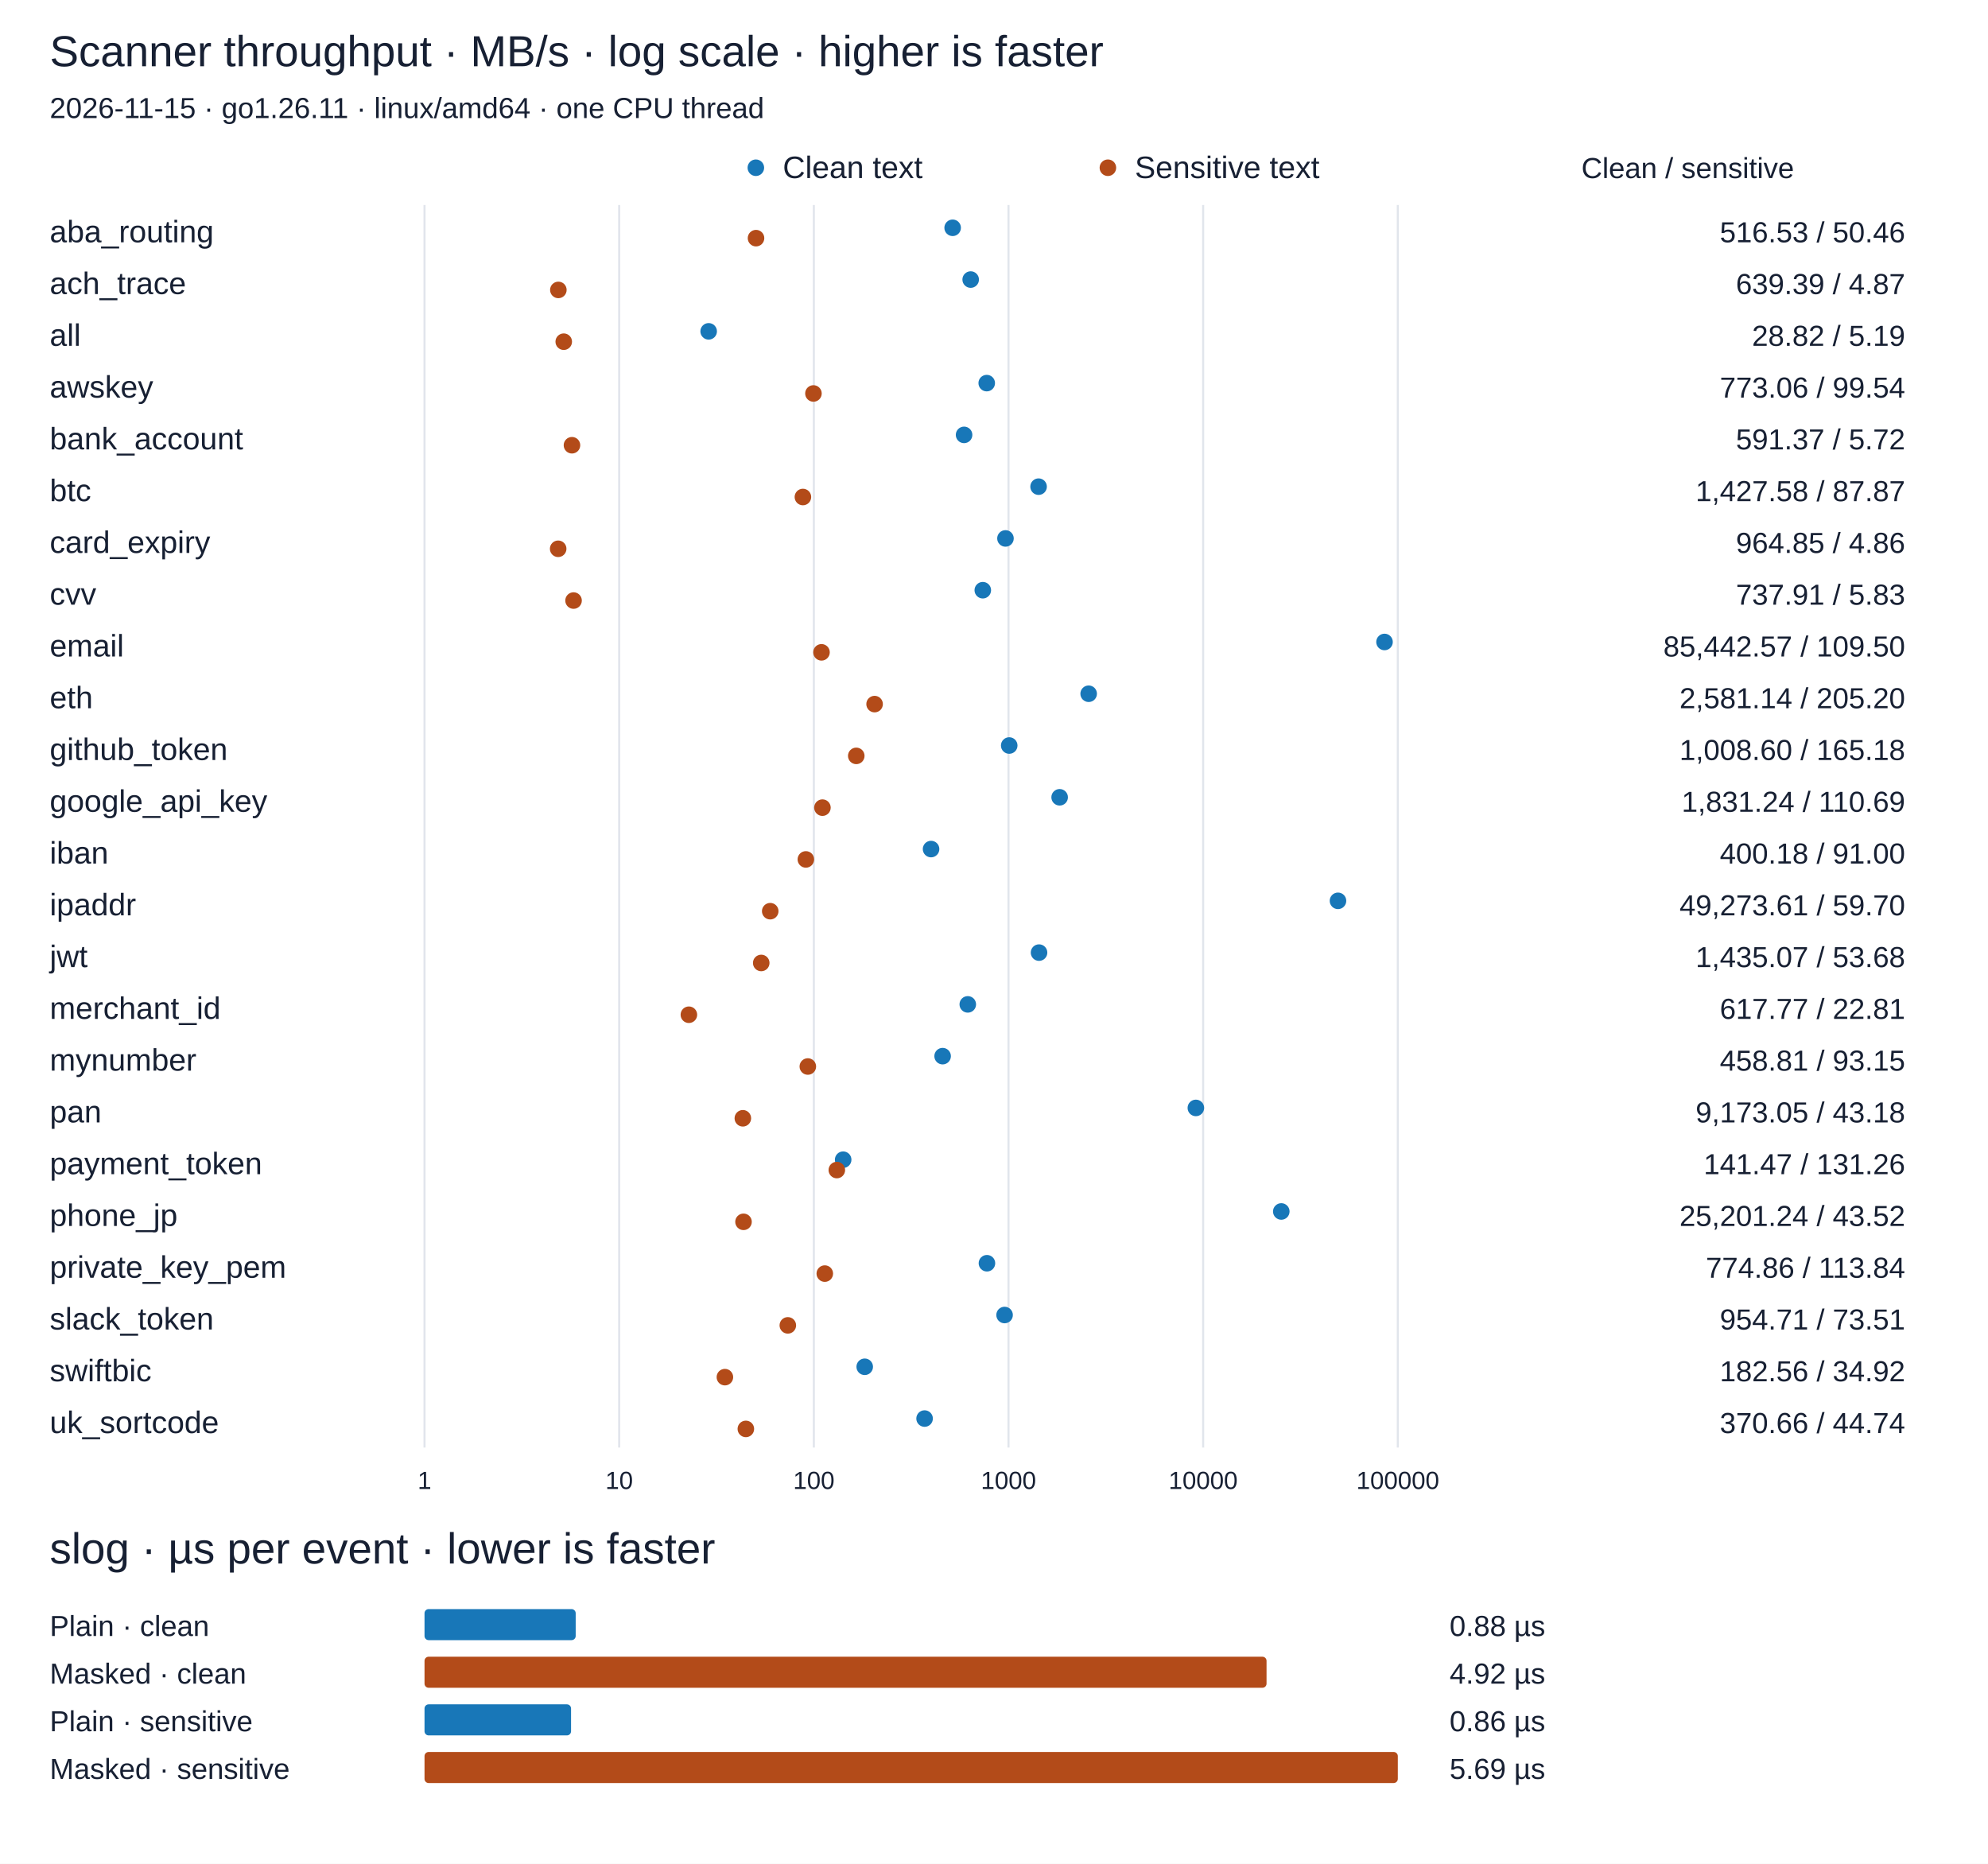
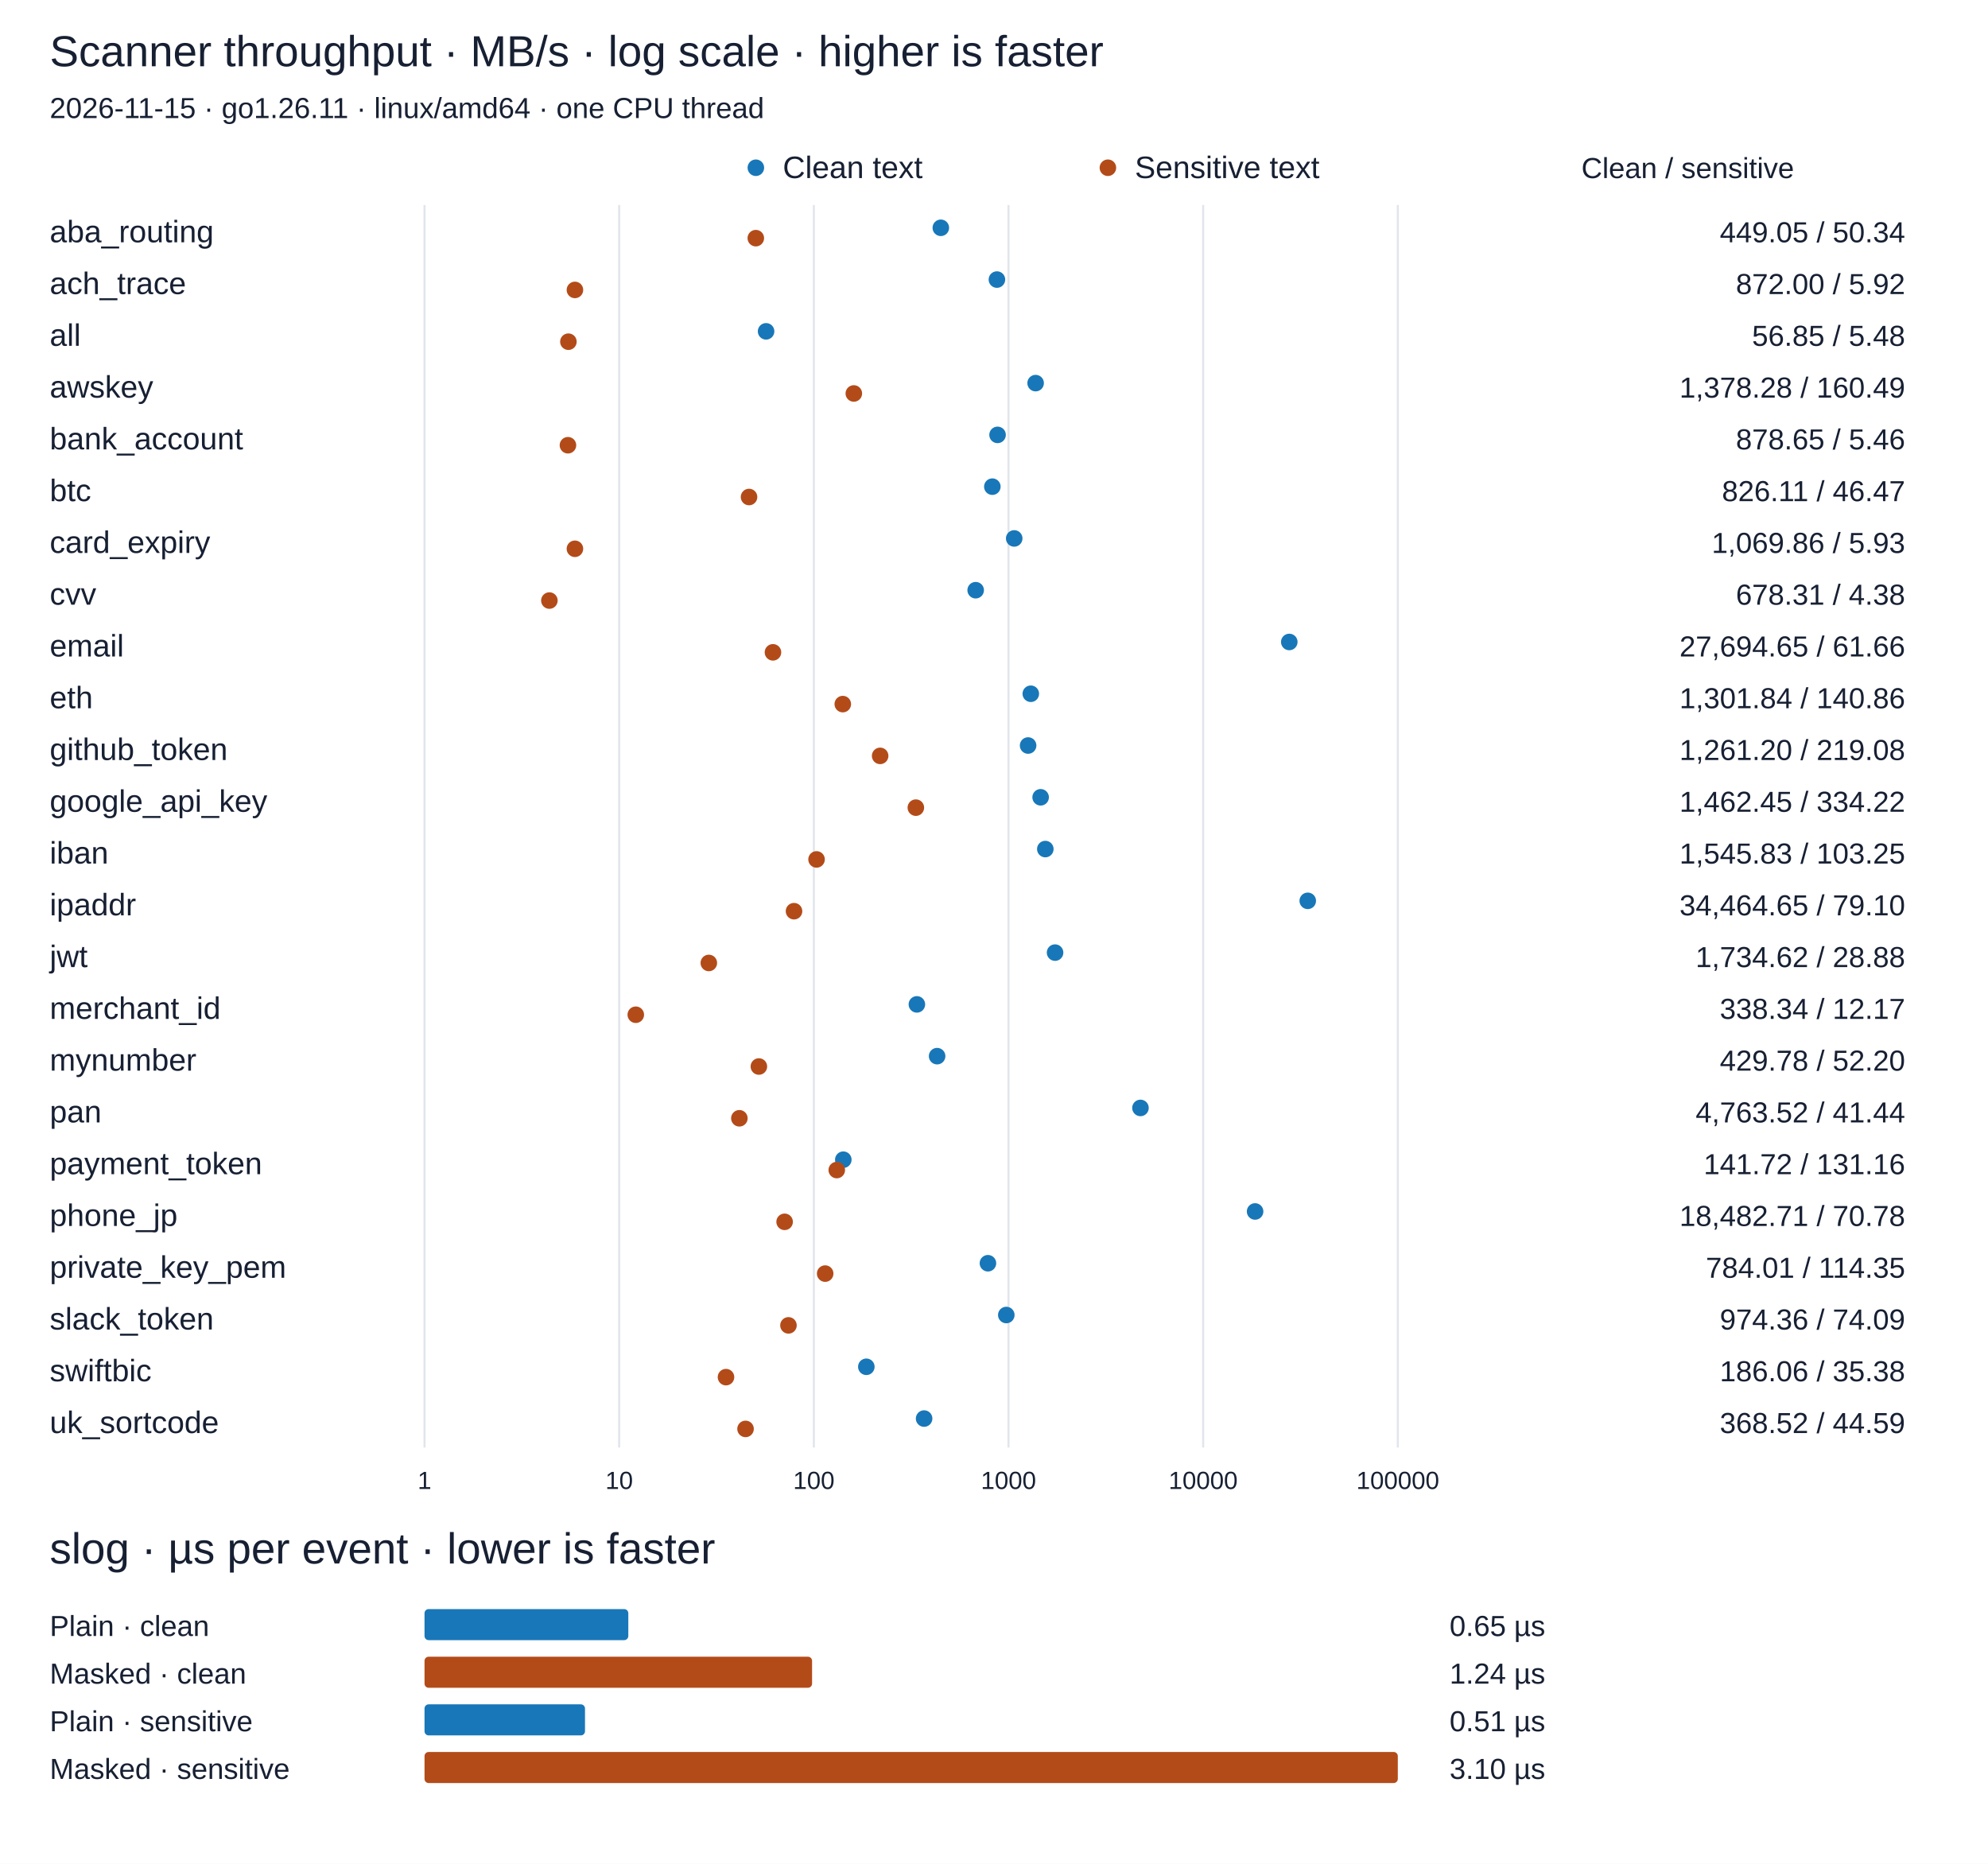
<svg xmlns="http://www.w3.org/2000/svg" width="960" height="900" viewBox="0 0 960 900" role="img">
  <rect width="100%" height="100%" fill="white" />
  <g font-family="Arial, sans-serif" font-size="15" fill="#172033">
    <text x="24" y="32" font-size="21" fill="#172033" text-anchor="start">Scanner throughput · MB/s · log scale · higher is faster</text>
    <text x="24" y="57" font-size="14" fill="#172033" text-anchor="start">2026-11-15 · go1.26.11 · linux/amd64 · one CPU thread</text>
    <circle cx="365.00" cy="81" r="4" fill="#1877b8" />
    <text x="378" y="86" font-size="15" fill="#172033" text-anchor="start">Clean text</text>
    <circle cx="535.00" cy="81" r="4" fill="#b34b19" />
    <text x="548" y="86" font-size="15" fill="#172033" text-anchor="start">Sensitive text</text>
    <text x="815" y="86" font-size="14" fill="#172033" text-anchor="middle">Clean / sensitive</text>
    <path d="M205.0,99 L205.0,699" stroke="#e1e5ec" />
    <text x="205.0" y="719" font-size="12" fill="#172033" text-anchor="middle">1</text>
    <path d="M299.0,99 L299.0,699" stroke="#e1e5ec" />
    <text x="299.0" y="719" font-size="12" fill="#172033" text-anchor="middle">10</text>
    <path d="M393.0,99 L393.0,699" stroke="#e1e5ec" />
    <text x="393.0" y="719" font-size="12" fill="#172033" text-anchor="middle">100</text>
    <path d="M487.0,99 L487.0,699" stroke="#e1e5ec" />
    <text x="487.0" y="719" font-size="12" fill="#172033" text-anchor="middle">1000</text>
    <path d="M581.0,99 L581.0,699" stroke="#e1e5ec" />
    <text x="581.0" y="719" font-size="12" fill="#172033" text-anchor="middle">10000</text>
    <path d="M675.0,99 L675.0,699" stroke="#e1e5ec" />
    <text x="675.0" y="719" font-size="12" fill="#172033" text-anchor="middle">100000</text>
    <text x="24" y="117" font-size="15" fill="#172033" text-anchor="start">aba_routing</text>
-     <circle cx="460.03" cy="110" r="4" fill="#1877b8" />
-     <circle cx="365.08" cy="115" r="4" fill="#b34b19" />
-     <text x="920" y="117" font-size="14" fill="#172033" text-anchor="end">516.53 / 50.46</text>
+     <circle cx="454.32" cy="110" r="4" fill="#1877b8" />
+     <circle cx="364.98" cy="115" r="4" fill="#b34b19" />
+     <text x="920" y="117" font-size="14" fill="#172033" text-anchor="end">449.05 / 50.34</text>
    <text x="24" y="142" font-size="15" fill="#172033" text-anchor="start">ach_trace</text>
-     <circle cx="468.74" cy="135" r="4" fill="#1877b8" />
-     <circle cx="269.63" cy="140" r="4" fill="#b34b19" />
-     <text x="920" y="142" font-size="14" fill="#172033" text-anchor="end">639.39 / 4.87</text>
+     <circle cx="481.41" cy="135" r="4" fill="#1877b8" />
+     <circle cx="277.63" cy="140" r="4" fill="#b34b19" />
+     <text x="920" y="142" font-size="14" fill="#172033" text-anchor="end">872.00 / 5.92</text>
    <text x="24" y="167" font-size="15" fill="#172033" text-anchor="start">all</text>
-     <circle cx="342.21" cy="160" r="4" fill="#1877b8" />
-     <circle cx="272.23" cy="165" r="4" fill="#b34b19" />
-     <text x="920" y="167" font-size="14" fill="#172033" text-anchor="end">28.82 / 5.19</text>
+     <circle cx="369.94" cy="160" r="4" fill="#1877b8" />
+     <circle cx="274.48" cy="165" r="4" fill="#b34b19" />
+     <text x="920" y="167" font-size="14" fill="#172033" text-anchor="end">56.85 / 5.48</text>
    <text x="24" y="192" font-size="15" fill="#172033" text-anchor="start">awskey</text>
-     <circle cx="476.49" cy="185" r="4" fill="#1877b8" />
-     <circle cx="392.81" cy="190" r="4" fill="#b34b19" />
-     <text x="920" y="192" font-size="14" fill="#172033" text-anchor="end">773.06 / 99.54</text>
+     <circle cx="500.10" cy="185" r="4" fill="#1877b8" />
+     <circle cx="412.31" cy="190" r="4" fill="#b34b19" />
+     <text x="920" y="192" font-size="14" fill="#172033" text-anchor="end">1,378.28 / 160.49</text>
    <text x="24" y="217" font-size="15" fill="#172033" text-anchor="start">bank_account</text>
-     <circle cx="465.55" cy="210" r="4" fill="#1877b8" />
-     <circle cx="276.20" cy="215" r="4" fill="#b34b19" />
-     <text x="920" y="217" font-size="14" fill="#172033" text-anchor="end">591.37 / 5.72</text>
+     <circle cx="481.72" cy="210" r="4" fill="#1877b8" />
+     <circle cx="274.26" cy="215" r="4" fill="#b34b19" />
+     <text x="920" y="217" font-size="14" fill="#172033" text-anchor="end">878.65 / 5.46</text>
    <text x="24" y="242" font-size="15" fill="#172033" text-anchor="start">btc</text>
-     <circle cx="501.53" cy="235" r="4" fill="#1877b8" />
-     <circle cx="387.72" cy="240" r="4" fill="#b34b19" />
-     <text x="920" y="242" font-size="14" fill="#172033" text-anchor="end">1,427.58 / 87.87</text>
+     <circle cx="479.20" cy="235" r="4" fill="#1877b8" />
+     <circle cx="361.71" cy="240" r="4" fill="#b34b19" />
+     <text x="920" y="242" font-size="14" fill="#172033" text-anchor="end">826.11 / 46.47</text>
    <text x="24" y="267" font-size="15" fill="#172033" text-anchor="start">card_expiry</text>
-     <circle cx="485.54" cy="260" r="4" fill="#1877b8" />
-     <circle cx="269.54" cy="265" r="4" fill="#b34b19" />
-     <text x="920" y="267" font-size="14" fill="#172033" text-anchor="end">964.85 / 4.86</text>
+     <circle cx="489.76" cy="260" r="4" fill="#1877b8" />
+     <circle cx="277.63" cy="265" r="4" fill="#b34b19" />
+     <text x="920" y="267" font-size="14" fill="#172033" text-anchor="end">1,069.86 / 5.93</text>
    <text x="24" y="292" font-size="15" fill="#172033" text-anchor="start">cvv</text>
-     <circle cx="474.59" cy="285" r="4" fill="#1877b8" />
-     <circle cx="276.97" cy="290" r="4" fill="#b34b19" />
-     <text x="920" y="292" font-size="14" fill="#172033" text-anchor="end">737.91 / 5.83</text>
+     <circle cx="471.15" cy="285" r="4" fill="#1877b8" />
+     <circle cx="265.30" cy="290" r="4" fill="#b34b19" />
+     <text x="920" y="292" font-size="14" fill="#172033" text-anchor="end">678.31 / 4.38</text>
    <text x="24" y="317" font-size="15" fill="#172033" text-anchor="start">email</text>
-     <circle cx="668.58" cy="310" r="4" fill="#1877b8" />
-     <circle cx="396.70" cy="315" r="4" fill="#b34b19" />
-     <text x="920" y="317" font-size="14" fill="#172033" text-anchor="end">85,442.57 / 109.50</text>
+     <circle cx="622.59" cy="310" r="4" fill="#1877b8" />
+     <circle cx="373.26" cy="315" r="4" fill="#b34b19" />
+     <text x="920" y="317" font-size="14" fill="#172033" text-anchor="end">27,694.65 / 61.66</text>
    <text x="24" y="342" font-size="15" fill="#172033" text-anchor="start">eth</text>
-     <circle cx="525.71" cy="335" r="4" fill="#1877b8" />
-     <circle cx="422.34" cy="340" r="4" fill="#b34b19" />
-     <text x="920" y="342" font-size="14" fill="#172033" text-anchor="end">2,581.14 / 205.20</text>
+     <circle cx="497.77" cy="335" r="4" fill="#1877b8" />
+     <circle cx="406.98" cy="340" r="4" fill="#b34b19" />
+     <text x="920" y="342" font-size="14" fill="#172033" text-anchor="end">1,301.84 / 140.86</text>
    <text x="24" y="367" font-size="15" fill="#172033" text-anchor="start">github_token</text>
-     <circle cx="487.35" cy="360" r="4" fill="#1877b8" />
-     <circle cx="413.49" cy="365" r="4" fill="#b34b19" />
-     <text x="920" y="367" font-size="14" fill="#172033" text-anchor="end">1,008.60 / 165.18</text>
+     <circle cx="496.47" cy="360" r="4" fill="#1877b8" />
+     <circle cx="425.02" cy="365" r="4" fill="#b34b19" />
+     <text x="920" y="367" font-size="14" fill="#172033" text-anchor="end">1,261.20 / 219.08</text>
    <text x="24" y="392" font-size="15" fill="#172033" text-anchor="start">google_api_key</text>
-     <circle cx="511.70" cy="385" r="4" fill="#1877b8" />
-     <circle cx="397.15" cy="390" r="4" fill="#b34b19" />
-     <text x="920" y="392" font-size="14" fill="#172033" text-anchor="end">1,831.24 / 110.69</text>
+     <circle cx="502.52" cy="385" r="4" fill="#1877b8" />
+     <circle cx="442.26" cy="390" r="4" fill="#b34b19" />
+     <text x="920" y="392" font-size="14" fill="#172033" text-anchor="end">1,462.45 / 334.22</text>
    <text x="24" y="417" font-size="15" fill="#172033" text-anchor="start">iban</text>
-     <circle cx="449.61" cy="410" r="4" fill="#1877b8" />
-     <circle cx="389.15" cy="415" r="4" fill="#b34b19" />
-     <text x="920" y="417" font-size="14" fill="#172033" text-anchor="end">400.18 / 91.00</text>
+     <circle cx="504.78" cy="410" r="4" fill="#1877b8" />
+     <circle cx="394.31" cy="415" r="4" fill="#b34b19" />
+     <text x="920" y="417" font-size="14" fill="#172033" text-anchor="end">1,545.83 / 103.25</text>
    <text x="24" y="442" font-size="15" fill="#172033" text-anchor="start">ipaddr</text>
-     <circle cx="646.11" cy="435" r="4" fill="#1877b8" />
-     <circle cx="371.94" cy="440" r="4" fill="#b34b19" />
-     <text x="920" y="442" font-size="14" fill="#172033" text-anchor="end">49,273.61 / 59.70</text>
+     <circle cx="631.51" cy="435" r="4" fill="#1877b8" />
+     <circle cx="383.43" cy="440" r="4" fill="#b34b19" />
+     <text x="920" y="442" font-size="14" fill="#172033" text-anchor="end">34,464.65 / 79.10</text>
    <text x="24" y="467" font-size="15" fill="#172033" text-anchor="start">jwt</text>
-     <circle cx="501.75" cy="460" r="4" fill="#1877b8" />
-     <circle cx="367.60" cy="465" r="4" fill="#b34b19" />
-     <text x="920" y="467" font-size="14" fill="#172033" text-anchor="end">1,435.07 / 53.68</text>
+     <circle cx="509.49" cy="460" r="4" fill="#1877b8" />
+     <circle cx="342.29" cy="465" r="4" fill="#b34b19" />
+     <text x="920" y="467" font-size="14" fill="#172033" text-anchor="end">1,734.62 / 28.88</text>
    <text x="24" y="492" font-size="15" fill="#172033" text-anchor="start">merchant_id</text>
-     <circle cx="467.34" cy="485" r="4" fill="#1877b8" />
-     <circle cx="332.66" cy="490" r="4" fill="#b34b19" />
-     <text x="920" y="492" font-size="14" fill="#172033" text-anchor="end">617.77 / 22.81</text>
+     <circle cx="442.76" cy="485" r="4" fill="#1877b8" />
+     <circle cx="307.02" cy="490" r="4" fill="#b34b19" />
+     <text x="920" y="492" font-size="14" fill="#172033" text-anchor="end">338.34 / 12.17</text>
    <text x="24" y="517" font-size="15" fill="#172033" text-anchor="start">mynumber</text>
-     <circle cx="455.19" cy="510" r="4" fill="#1877b8" />
-     <circle cx="390.10" cy="515" r="4" fill="#b34b19" />
-     <text x="920" y="517" font-size="14" fill="#172033" text-anchor="end">458.81 / 93.15</text>
+     <circle cx="452.53" cy="510" r="4" fill="#1877b8" />
+     <circle cx="366.46" cy="515" r="4" fill="#b34b19" />
+     <text x="920" y="517" font-size="14" fill="#172033" text-anchor="end">429.78 / 52.20</text>
    <text x="24" y="542" font-size="15" fill="#172033" text-anchor="start">pan</text>
-     <circle cx="577.48" cy="535" r="4" fill="#1877b8" />
-     <circle cx="358.72" cy="540" r="4" fill="#b34b19" />
-     <text x="920" y="542" font-size="14" fill="#172033" text-anchor="end">9,173.05 / 43.18</text>
+     <circle cx="550.73" cy="535" r="4" fill="#1877b8" />
+     <circle cx="357.04" cy="540" r="4" fill="#b34b19" />
+     <text x="920" y="542" font-size="14" fill="#172033" text-anchor="end">4,763.52 / 41.44</text>
    <text x="24" y="567" font-size="15" fill="#172033" text-anchor="start">payment_token</text>
-     <circle cx="407.16" cy="560" r="4" fill="#1877b8" />
-     <circle cx="404.10" cy="565" r="4" fill="#b34b19" />
-     <text x="920" y="567" font-size="14" fill="#172033" text-anchor="end">141.47 / 131.26</text>
+     <circle cx="407.23" cy="560" r="4" fill="#1877b8" />
+     <circle cx="404.07" cy="565" r="4" fill="#b34b19" />
+     <text x="920" y="567" font-size="14" fill="#172033" text-anchor="end">141.72 / 131.16</text>
    <text x="24" y="592" font-size="15" fill="#172033" text-anchor="start">phone_jp</text>
-     <circle cx="618.73" cy="585" r="4" fill="#1877b8" />
-     <circle cx="359.04" cy="590" r="4" fill="#b34b19" />
-     <text x="920" y="592" font-size="14" fill="#172033" text-anchor="end">25,201.24 / 43.52</text>
+     <circle cx="606.08" cy="585" r="4" fill="#1877b8" />
+     <circle cx="378.89" cy="590" r="4" fill="#b34b19" />
+     <text x="920" y="592" font-size="14" fill="#172033" text-anchor="end">18,482.71 / 70.78</text>
    <text x="24" y="617" font-size="15" fill="#172033" text-anchor="start">private_key_pem</text>
-     <circle cx="476.59" cy="610" r="4" fill="#1877b8" />
-     <circle cx="398.29" cy="615" r="4" fill="#b34b19" />
-     <text x="920" y="617" font-size="14" fill="#172033" text-anchor="end">774.86 / 113.84</text>
+     <circle cx="477.07" cy="610" r="4" fill="#1877b8" />
+     <circle cx="398.47" cy="615" r="4" fill="#b34b19" />
+     <text x="920" y="617" font-size="14" fill="#172033" text-anchor="end">784.01 / 114.35</text>
    <text x="24" y="642" font-size="15" fill="#172033" text-anchor="start">slack_token</text>
-     <circle cx="485.11" cy="635" r="4" fill="#1877b8" />
-     <circle cx="380.44" cy="640" r="4" fill="#b34b19" />
-     <text x="920" y="642" font-size="14" fill="#172033" text-anchor="end">954.71 / 73.51</text>
+     <circle cx="485.94" cy="635" r="4" fill="#1877b8" />
+     <circle cx="380.75" cy="640" r="4" fill="#b34b19" />
+     <text x="920" y="642" font-size="14" fill="#172033" text-anchor="end">974.36 / 74.09</text>
    <text x="24" y="667" font-size="15" fill="#172033" text-anchor="start">swiftbic</text>
-     <circle cx="417.57" cy="660" r="4" fill="#1877b8" />
-     <circle cx="350.05" cy="665" r="4" fill="#b34b19" />
-     <text x="920" y="667" font-size="14" fill="#172033" text-anchor="end">182.56 / 34.92</text>
+     <circle cx="418.35" cy="660" r="4" fill="#1877b8" />
+     <circle cx="350.58" cy="665" r="4" fill="#b34b19" />
+     <text x="920" y="667" font-size="14" fill="#172033" text-anchor="end">186.06 / 35.38</text>
    <text x="24" y="692" font-size="15" fill="#172033" text-anchor="start">uk_sortcode</text>
-     <circle cx="446.48" cy="685" r="4" fill="#1877b8" />
-     <circle cx="360.17" cy="690" r="4" fill="#b34b19" />
-     <text x="920" y="692" font-size="14" fill="#172033" text-anchor="end">370.66 / 44.74</text>
+     <circle cx="446.25" cy="685" r="4" fill="#1877b8" />
+     <circle cx="360.02" cy="690" r="4" fill="#b34b19" />
+     <text x="920" y="692" font-size="14" fill="#172033" text-anchor="end">368.52 / 44.59</text>
    <text x="24" y="755" font-size="21" fill="#172033" text-anchor="start">slog · µs per event · lower is faster</text>
    <text x="24" y="790" font-size="14" fill="#172033" text-anchor="start">Plain · clean</text>
-     <rect x="205" y="777" width="73.00" height="15" rx="2" fill="#1877b8" />
-     <text x="700" y="790" font-size="14" fill="#172033" text-anchor="start">0.88 µs</text>
+     <rect x="205" y="777" width="98.41" height="15" rx="2" fill="#1877b8" />
+     <text x="700" y="790" font-size="14" fill="#172033" text-anchor="start">0.65 µs</text>
    <text x="24" y="813" font-size="14" fill="#172033" text-anchor="start">Masked · clean</text>
-     <rect x="205" y="800" width="406.61" height="15" rx="2" fill="#b34b19" />
-     <text x="700" y="813" font-size="14" fill="#172033" text-anchor="start">4.92 µs</text>
+     <rect x="205" y="800" width="187.15" height="15" rx="2" fill="#b34b19" />
+     <text x="700" y="813" font-size="14" fill="#172033" text-anchor="start">1.24 µs</text>
    <text x="24" y="836" font-size="14" fill="#172033" text-anchor="start">Plain · sensitive</text>
-     <rect x="205" y="823" width="70.76" height="15" rx="2" fill="#1877b8" />
-     <text x="700" y="836" font-size="14" fill="#172033" text-anchor="start">0.86 µs</text>
+     <rect x="205" y="823" width="77.49" height="15" rx="2" fill="#1877b8" />
+     <text x="700" y="836" font-size="14" fill="#172033" text-anchor="start">0.51 µs</text>
    <text x="24" y="859" font-size="14" fill="#172033" text-anchor="start">Masked · sensitive</text>
    <rect x="205" y="846" width="470.00" height="15" rx="2" fill="#b34b19" />
-     <text x="700" y="859" font-size="14" fill="#172033" text-anchor="start">5.69 µs</text>
+     <text x="700" y="859" font-size="14" fill="#172033" text-anchor="start">3.10 µs</text>
  </g>
</svg>
